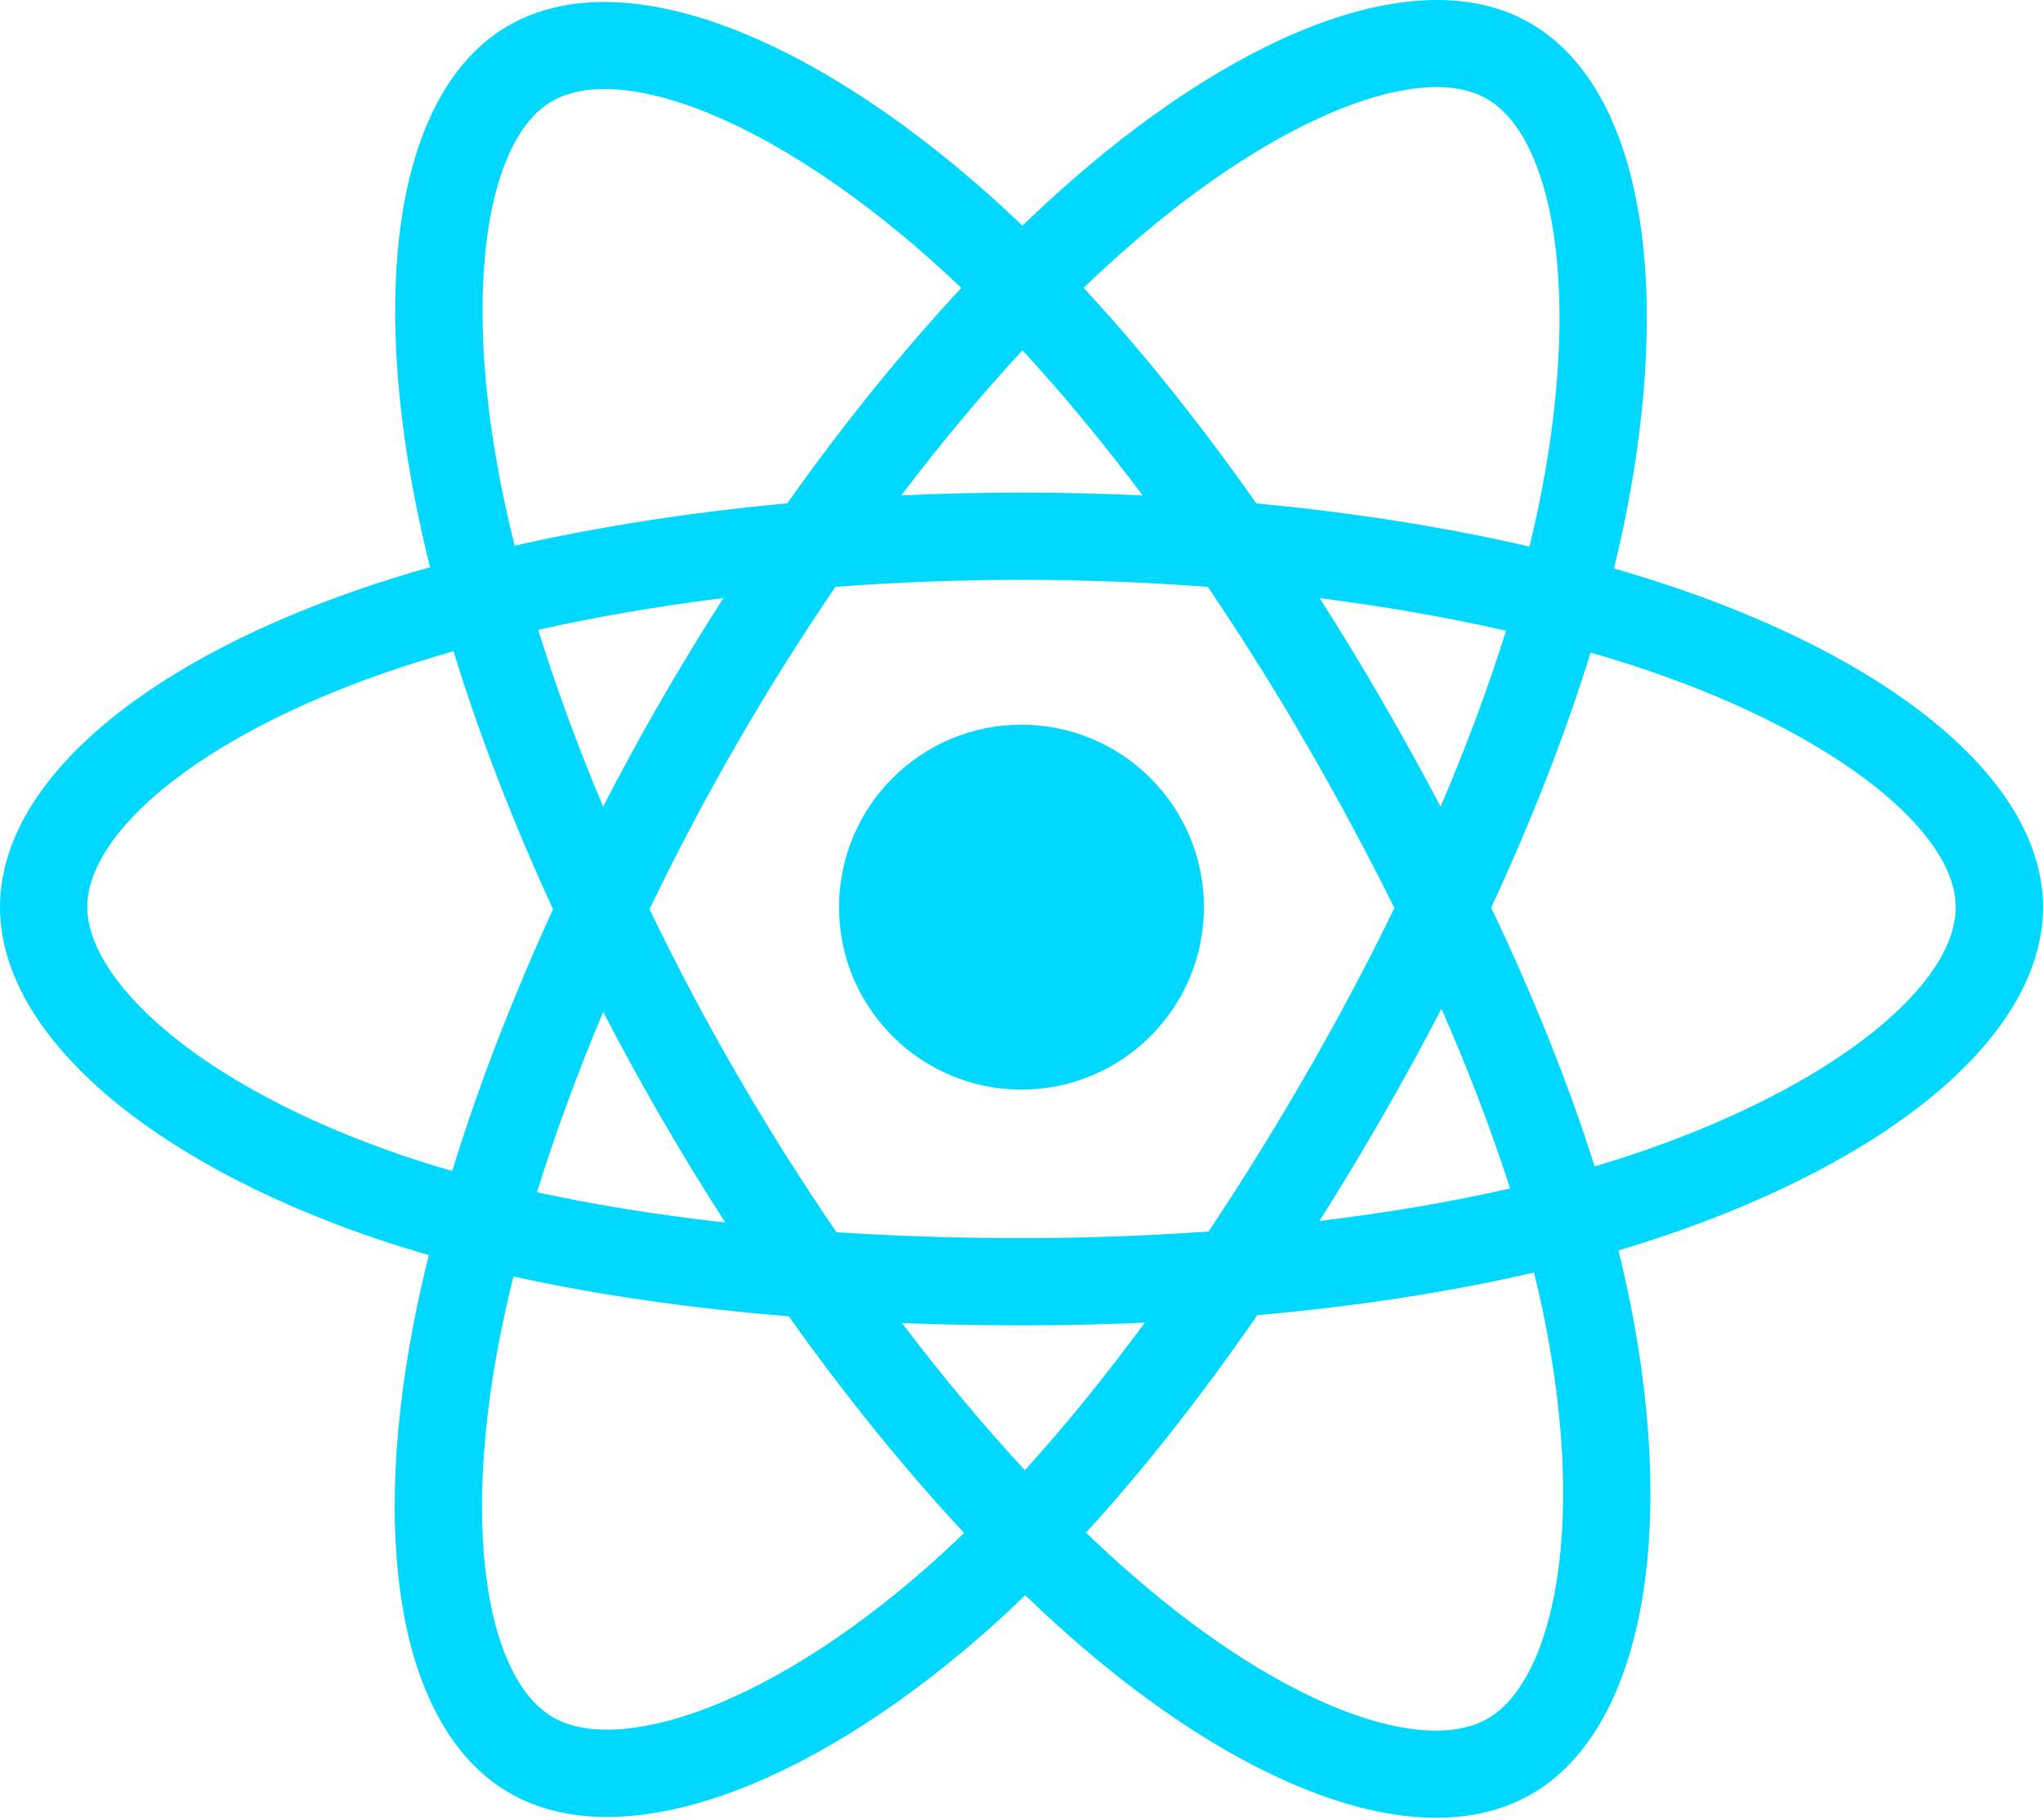
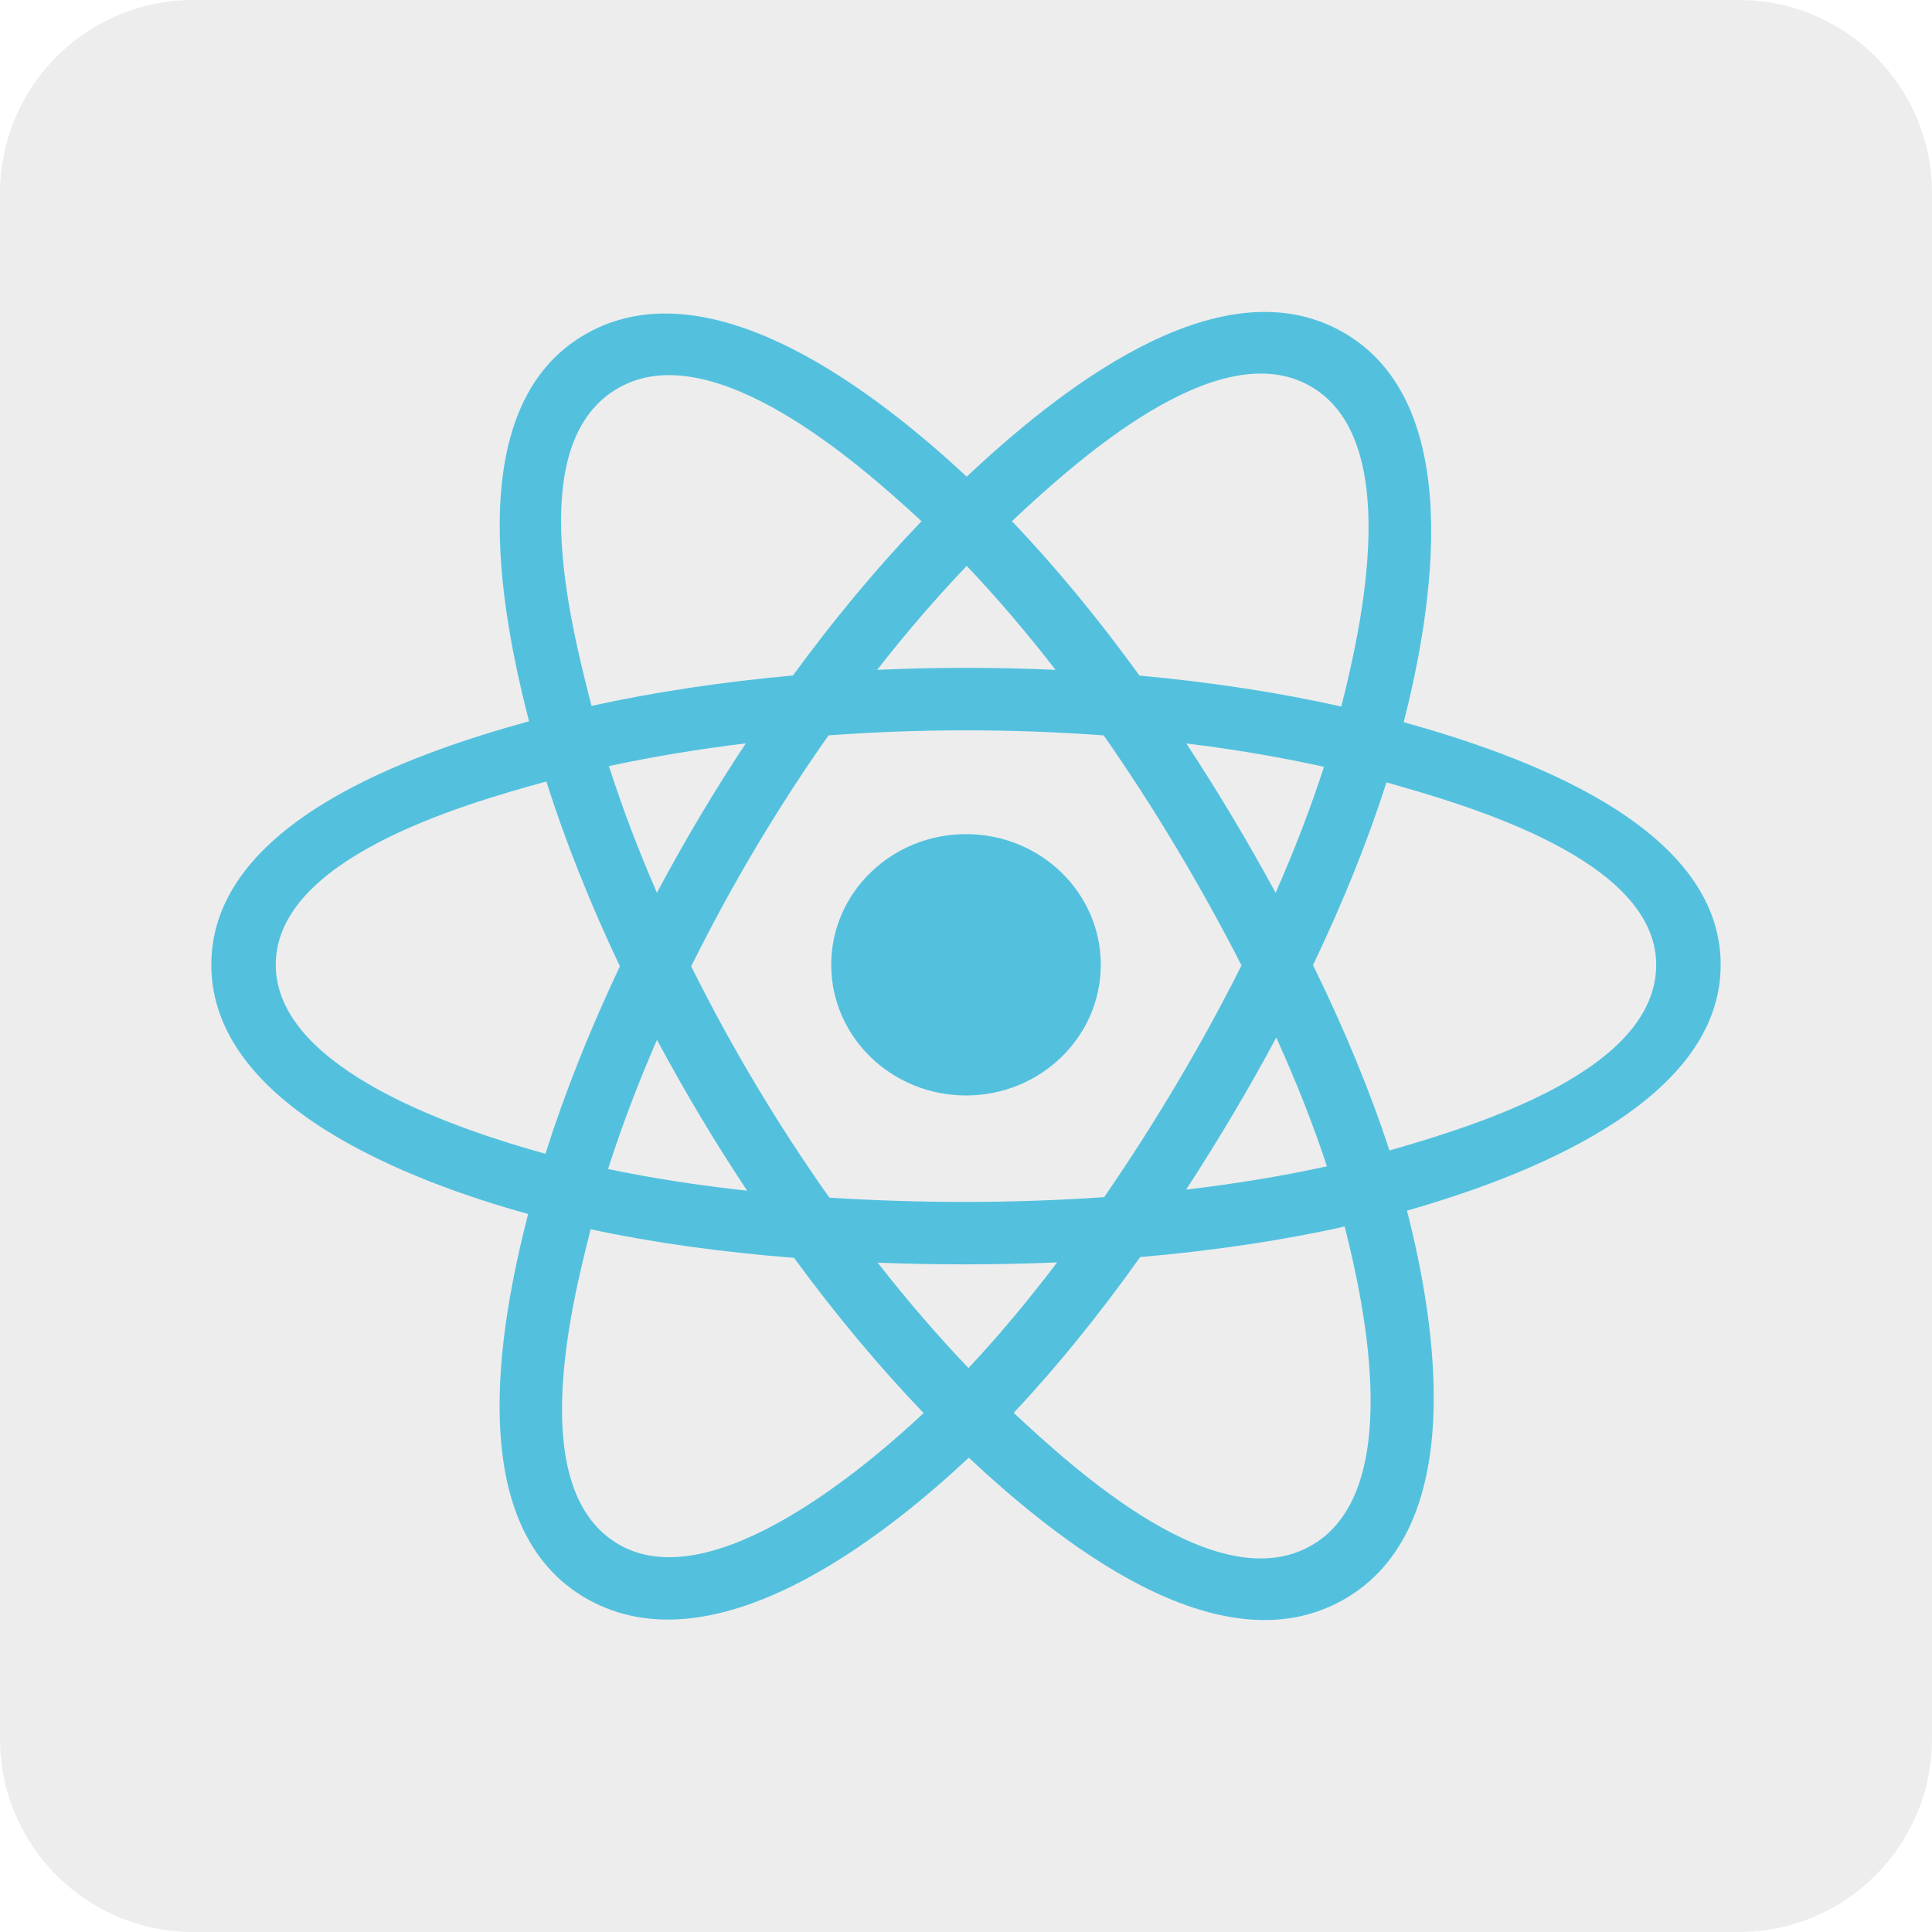
- <svg xmlns="http://www.w3.org/2000/svg" aria-hidden="true" role="img" class="iconify iconify--logos" width="35.93" height="32" preserveAspectRatio="xMidYMid meet" viewBox="0 0 256 228">
-   <path fill="#00D8FF" d="M210.483 73.824a171.49 171.49 0 0 0-8.24-2.597c.465-1.9.893-3.777 1.273-5.621c6.238-30.281 2.16-54.676-11.769-62.708c-13.355-7.7-35.196.329-57.254 19.526a171.23 171.23 0 0 0-6.375 5.848a155.866 155.866 0 0 0-4.241-3.917C100.759 3.829 77.587-4.822 63.673 3.233C50.33 10.957 46.379 33.89 51.995 62.588a170.974 170.974 0 0 0 1.892 8.48c-3.28.932-6.445 1.924-9.474 2.98C17.309 83.498 0 98.307 0 113.668c0 15.865 18.582 31.778 46.812 41.427a145.52 145.52 0 0 0 6.921 2.165a167.467 167.467 0 0 0-2.01 9.138c-5.354 28.2-1.173 50.591 12.134 58.266c13.744 7.926 36.812-.22 59.273-19.855a145.567 145.567 0 0 0 5.342-4.923a168.064 168.064 0 0 0 6.92 6.314c21.758 18.722 43.246 26.282 56.54 18.586c13.731-7.949 18.194-32.003 12.4-61.268a145.016 145.016 0 0 0-1.535-6.842c1.62-.48 3.21-.974 4.76-1.488c29.348-9.723 48.443-25.443 48.443-41.52c0-15.417-17.868-30.326-45.517-39.844Zm-6.365 70.984c-1.4.463-2.836.91-4.3 1.345c-3.24-10.257-7.612-21.163-12.963-32.432c5.106-11 9.31-21.767 12.459-31.957c2.619.758 5.16 1.557 7.61 2.4c23.69 8.156 38.14 20.213 38.14 29.504c0 9.896-15.606 22.743-40.946 31.14Zm-10.514 20.834c2.562 12.94 2.927 24.64 1.23 33.787c-1.524 8.219-4.59 13.698-8.382 15.893c-8.067 4.67-25.32-1.4-43.927-17.412a156.726 156.726 0 0 1-6.437-5.87c7.214-7.889 14.423-17.06 21.459-27.246c12.376-1.098 24.068-2.894 34.671-5.345a134.17 134.17 0 0 1 1.386 6.193ZM87.276 214.515c-7.882 2.783-14.16 2.863-17.955.675c-8.075-4.657-11.432-22.636-6.853-46.752a156.923 156.923 0 0 1 1.869-8.499c10.486 2.32 22.093 3.988 34.498 4.994c7.084 9.967 14.501 19.128 21.976 27.15a134.668 134.668 0 0 1-4.877 4.492c-9.933 8.682-19.886 14.842-28.658 17.94ZM50.35 144.747c-12.483-4.267-22.792-9.812-29.858-15.863c-6.35-5.437-9.555-10.836-9.555-15.216c0-9.322 13.897-21.212 37.076-29.293c2.813-.98 5.757-1.905 8.812-2.773c3.204 10.42 7.406 21.315 12.477 32.332c-5.137 11.18-9.399 22.249-12.634 32.792a134.718 134.718 0 0 1-6.318-1.979Zm12.378-84.26c-4.811-24.587-1.616-43.134 6.425-47.789c8.564-4.958 27.502 2.111 47.463 19.835a144.318 144.318 0 0 1 3.841 3.545c-7.438 7.987-14.787 17.08-21.808 26.988c-12.04 1.116-23.565 2.908-34.161 5.309a160.342 160.342 0 0 1-1.76-7.887Zm110.427 27.268a347.8 347.8 0 0 0-7.785-12.803c8.168 1.033 15.994 2.404 23.343 4.08c-2.206 7.072-4.956 14.465-8.193 22.045a381.151 381.151 0 0 0-7.365-13.322Zm-45.032-43.861c5.044 5.465 10.096 11.566 15.065 18.186a322.04 322.04 0 0 0-30.257-.006c4.974-6.559 10.069-12.652 15.192-18.18ZM82.802 87.83a323.167 323.167 0 0 0-7.227 13.238c-3.184-7.553-5.909-14.98-8.134-22.152c7.304-1.634 15.093-2.97 23.209-3.984a321.524 321.524 0 0 0-7.848 12.897Zm8.081 65.352c-8.385-.936-16.291-2.203-23.593-3.793c2.26-7.3 5.045-14.885 8.298-22.6a321.187 321.187 0 0 0 7.257 13.246c2.594 4.48 5.28 8.868 8.038 13.147Zm37.542 31.03c-5.184-5.592-10.354-11.779-15.403-18.433c4.902.192 9.899.29 14.978.29c5.218 0 10.376-.117 15.453-.343c-4.985 6.774-10.018 12.97-15.028 18.486Zm52.198-57.817c3.422 7.8 6.306 15.345 8.596 22.52c-7.422 1.694-15.436 3.058-23.88 4.071a382.417 382.417 0 0 0 7.859-13.026a347.403 347.403 0 0 0 7.425-13.565Zm-16.898 8.101a358.557 358.557 0 0 1-12.281 19.815a329.4 329.4 0 0 1-23.444.823c-7.967 0-15.716-.248-23.178-.732a310.202 310.202 0 0 1-12.513-19.846h.001a307.41 307.41 0 0 1-10.923-20.627a310.278 310.278 0 0 1 10.89-20.637l-.001.001a307.318 307.318 0 0 1 12.413-19.761c7.613-.576 15.42-.876 23.31-.876H128c7.926 0 15.743.303 23.354.883a329.357 329.357 0 0 1 12.335 19.695a358.489 358.489 0 0 1 11.036 20.54a329.472 329.472 0 0 1-11 20.722Zm22.56-122.124c8.572 4.944 11.906 24.881 6.52 51.026c-.344 1.668-.73 3.367-1.15 5.09c-10.622-2.452-22.155-4.275-34.23-5.408c-7.034-10.017-14.323-19.124-21.64-27.008a160.789 160.789 0 0 1 5.888-5.4c18.9-16.447 36.564-22.941 44.612-18.3ZM128 90.808c12.625 0 22.86 10.235 22.86 22.86s-10.235 22.86-22.86 22.86s-22.86-10.235-22.86-22.86s10.235-22.86 22.86-22.86Z" />
+ <svg xmlns="http://www.w3.org/2000/svg" width="800px" height="800px" viewBox="-3.2 -3.2 38.40 38.40" fill="none" transform="rotate(0)" stroke="#000000" stroke-width="0">
+   <g id="SVGRepo_bgCarrier" stroke-width="0">
+     <rect x="-3.2" y="-3.2" width="38.40" height="38.40" rx="3.84" fill="#ededed" strokewidth="0" />
+   </g>
+   <g id="SVGRepo_tracerCarrier" stroke-linecap="round" stroke-linejoin="round" stroke="#CCCCCC" stroke-width="0.384" />
+   <g id="SVGRepo_iconCarrier">
+     <path d="M18.679 15.976C18.679 14.541 17.48 13.379 16 13.379C14.521 13.379 13.321 14.541 13.321 15.976C13.321 17.41 14.521 18.573 16 18.573C17.48 18.573 18.679 17.41 18.679 15.976Z" fill="#53C1DE" />
+     <path fill-rule="evenodd" clip-rule="evenodd" d="M24.7 11.154C25.266 8.925 25.977 4.791 23.47 3.39C20.975 1.995 17.728 4.668 16.014 6.273C14.304 4.684 10.966 2.022 8.462 3.428C5.968 4.828 6.737 8.893 7.315 11.136C4.988 11.776 1 13.156 1 15.976C1 18.787 4.984 20.289 7.297 20.929C6.717 23.184 5.986 27.191 8.483 28.588C10.997 29.993 14.325 27.395 16.055 25.772C17.781 27.386 20.997 30.002 23.492 28.601C25.996 27.196 25.344 23.118 24.765 20.863C27.007 20.221 31 18.752 31 15.976C31 13.184 26.99 11.792 24.7 11.154ZM24.416 19.667C24.037 18.502 23.524 17.262 22.897 15.982C23.495 14.732 23.988 13.509 24.357 12.351C26.036 12.823 29.718 13.901 29.718 15.976C29.718 18.07 26.185 19.159 24.416 19.667ZM22.85 27.526C20.988 28.571 18.222 26.07 16.948 24.881C17.793 23.984 18.638 22.942 19.462 21.785C20.913 21.66 22.283 21.456 23.526 21.178C23.933 22.773 24.72 26.476 22.85 27.526ZM9.124 27.511C7.261 26.47 8.113 22.895 8.54 21.233C9.768 21.497 11.129 21.686 12.582 21.801C13.412 22.933 14.282 23.974 15.158 24.886C14.075 25.901 10.995 28.557 9.124 27.511ZM2.281 15.976C2.281 13.874 5.942 12.803 7.659 12.333C8.035 13.517 8.527 14.754 9.121 16.006C8.519 17.277 8.02 18.534 7.641 19.732C6.004 19.278 2.281 18.079 2.281 15.976ZM9.104 4.504C10.973 3.454 13.875 6.01 15.116 7.16C14.244 8.068 13.383 9.101 12.56 10.226C11.149 10.353 9.799 10.557 8.557 10.83C8.091 9.021 7.236 5.552 9.104 4.504ZM20.379 11.577C21.337 11.694 22.254 11.85 23.115 12.041C22.856 12.844 22.534 13.684 22.154 14.545C21.604 13.533 21.014 12.542 20.379 11.577ZM16.014 8.048C16.605 8.669 17.197 9.362 17.78 10.114C16.599 10.06 15.415 10.06 14.234 10.114C14.817 9.368 15.414 8.676 16.014 8.048ZM9.857 14.544C9.483 13.686 9.164 12.842 8.903 12.027C9.759 11.842 10.672 11.69 11.623 11.575C10.987 12.537 10.397 13.528 9.857 14.544ZM11.65 20.466C10.668 20.359 9.741 20.215 8.886 20.035C9.15 19.206 9.477 18.343 9.858 17.467C10.406 18.493 11.005 19.494 11.65 20.466ZM16.05 23.991C15.442 23.356 14.836 22.653 14.245 21.897C15.433 21.942 16.623 21.942 17.811 21.891C17.227 22.661 16.637 23.365 16.05 23.991ZM22.167 17.422C22.568 18.308 22.906 19.166 23.174 19.981C22.304 20.173 21.365 20.328 20.376 20.444C21.015 19.461 21.615 18.454 22.167 17.422ZM18.747 20.594C16.93 20.72 15.102 20.719 13.284 20.604C12.251 19.142 11.331 17.603 10.538 16.006C11.328 14.412 12.24 12.876 13.268 11.416C15.088 11.283 16.918 11.282 18.737 11.417C19.756 12.877 20.668 14.409 21.476 15.988C20.677 17.581 19.759 19.12 18.747 20.594ZM22.83 4.467C24.701 5.513 23.868 9.227 23.459 10.843C22.215 10.564 20.863 10.357 19.448 10.228C18.624 9.09 17.77 8.055 16.912 7.159C18.169 5.984 20.978 3.431 22.83 4.467Z" fill="#53C1DE" />
+   </g>
</svg>
